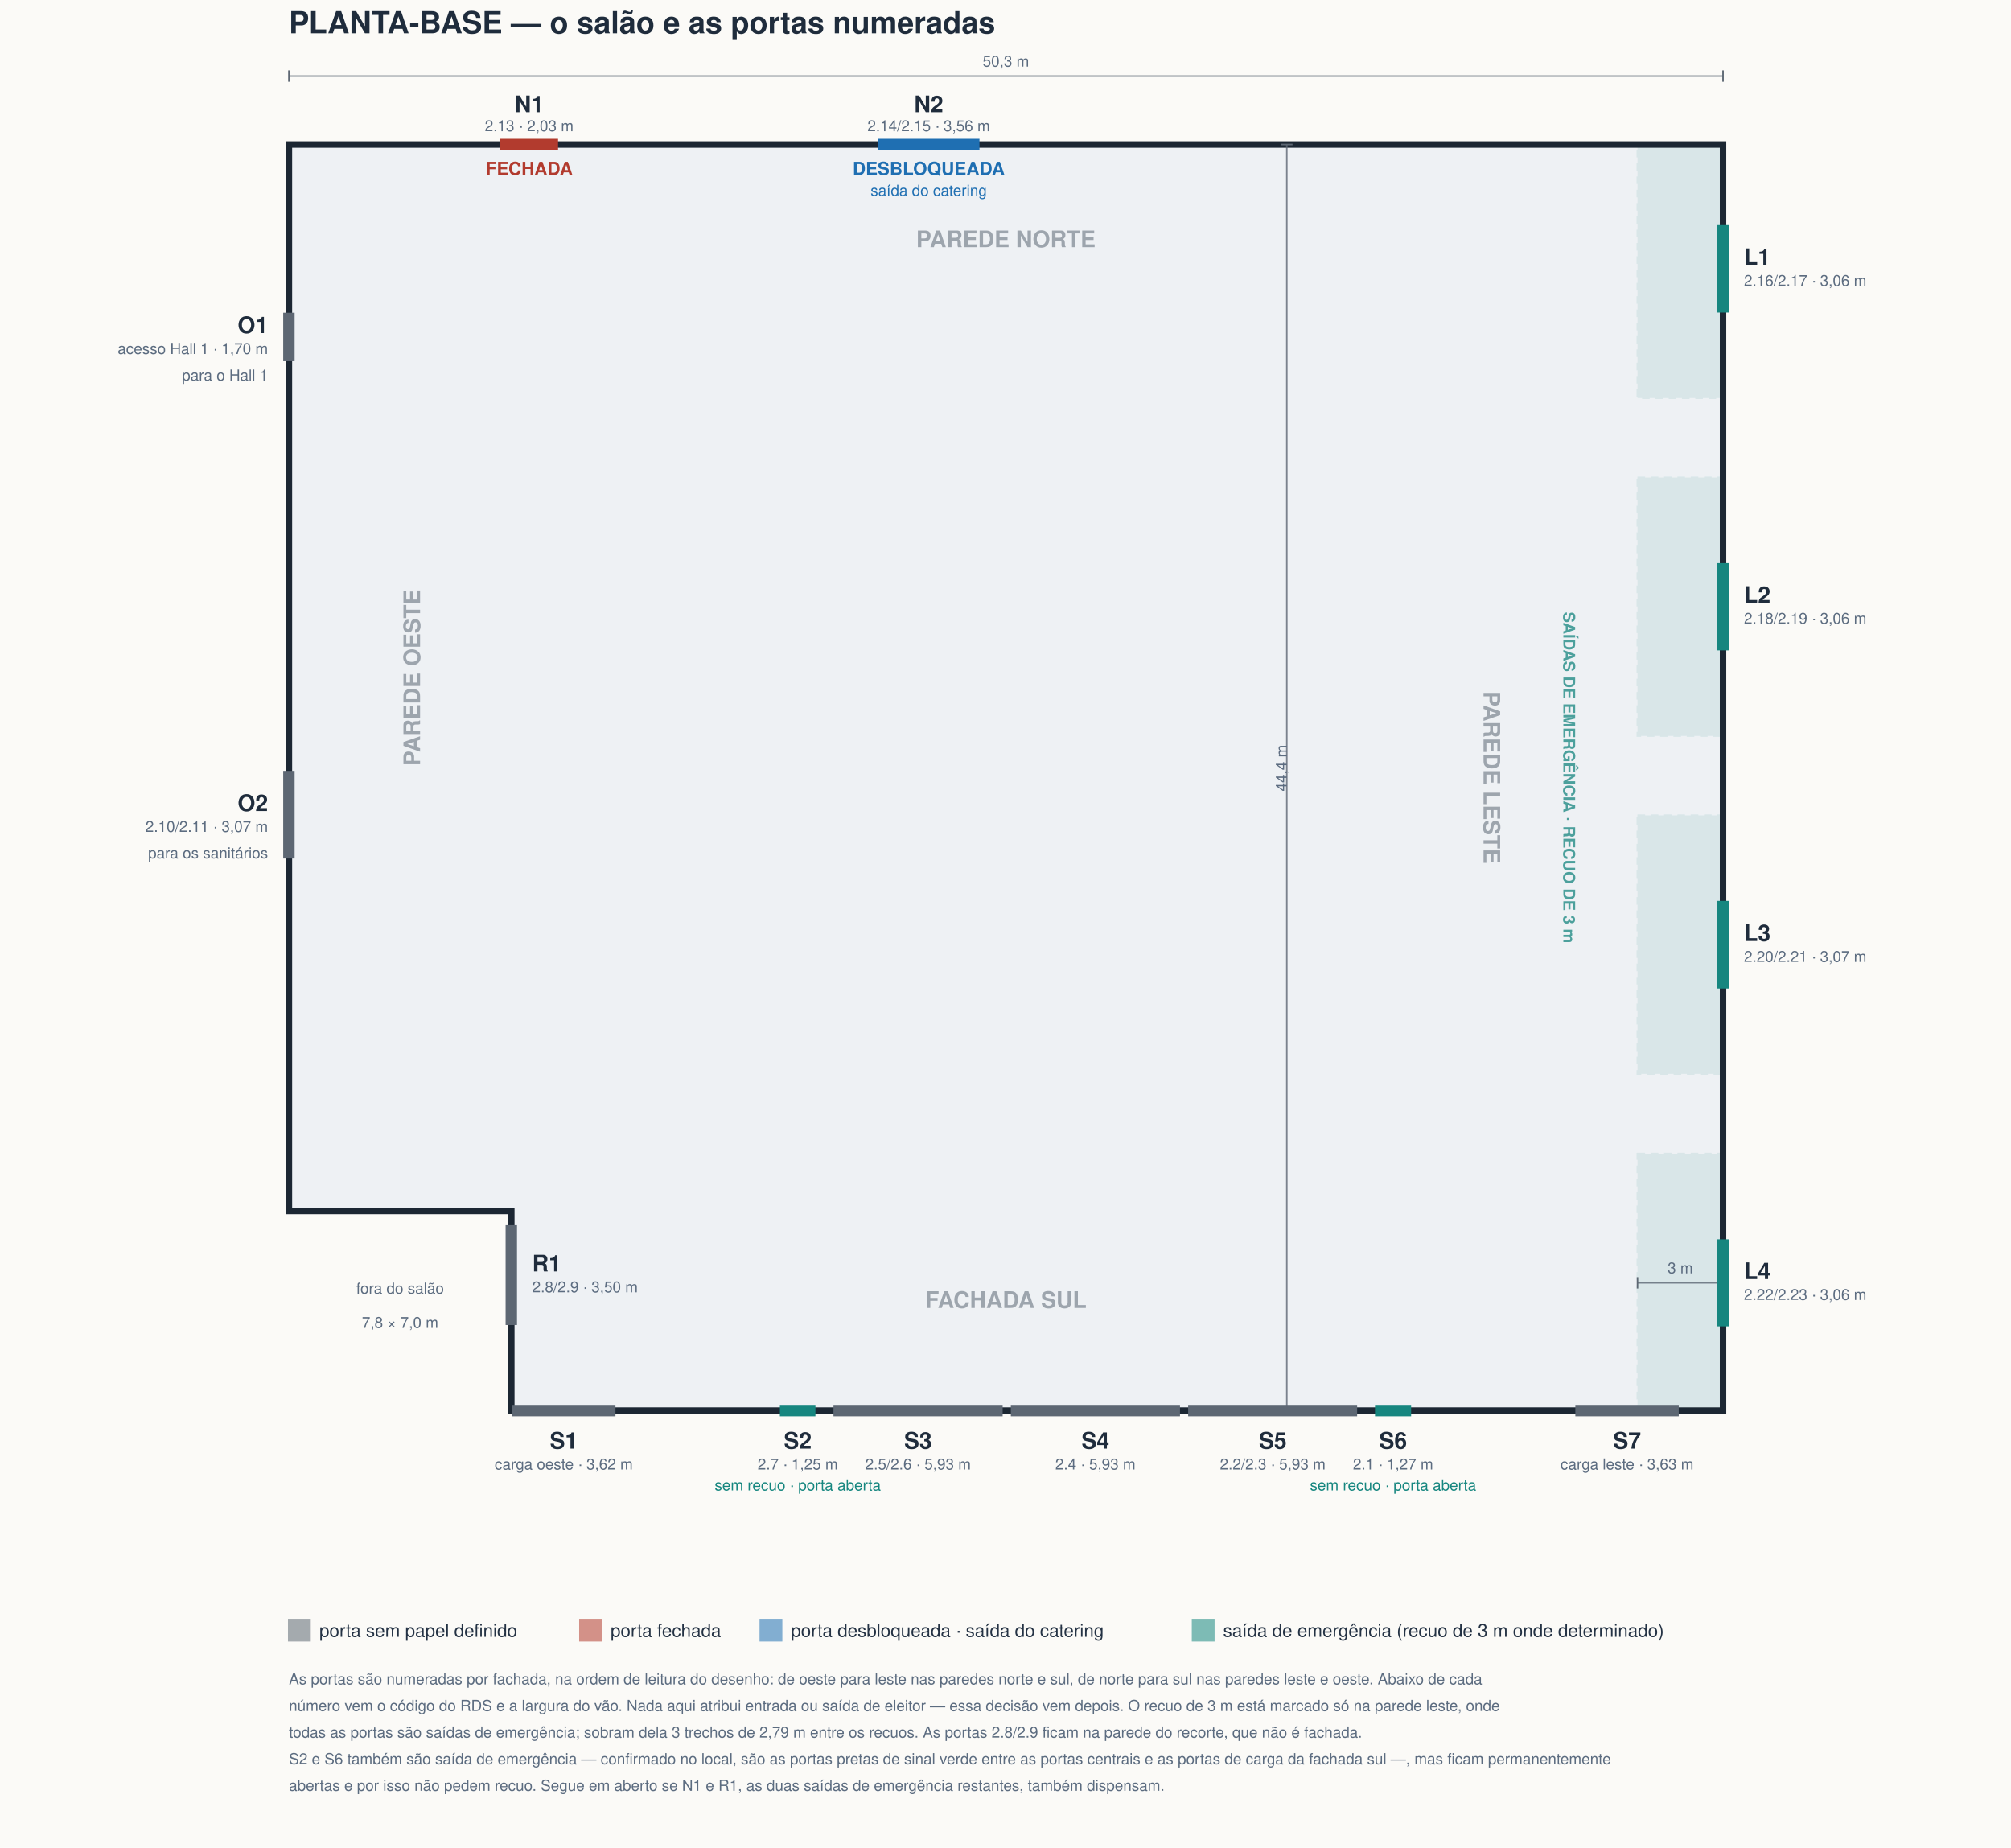
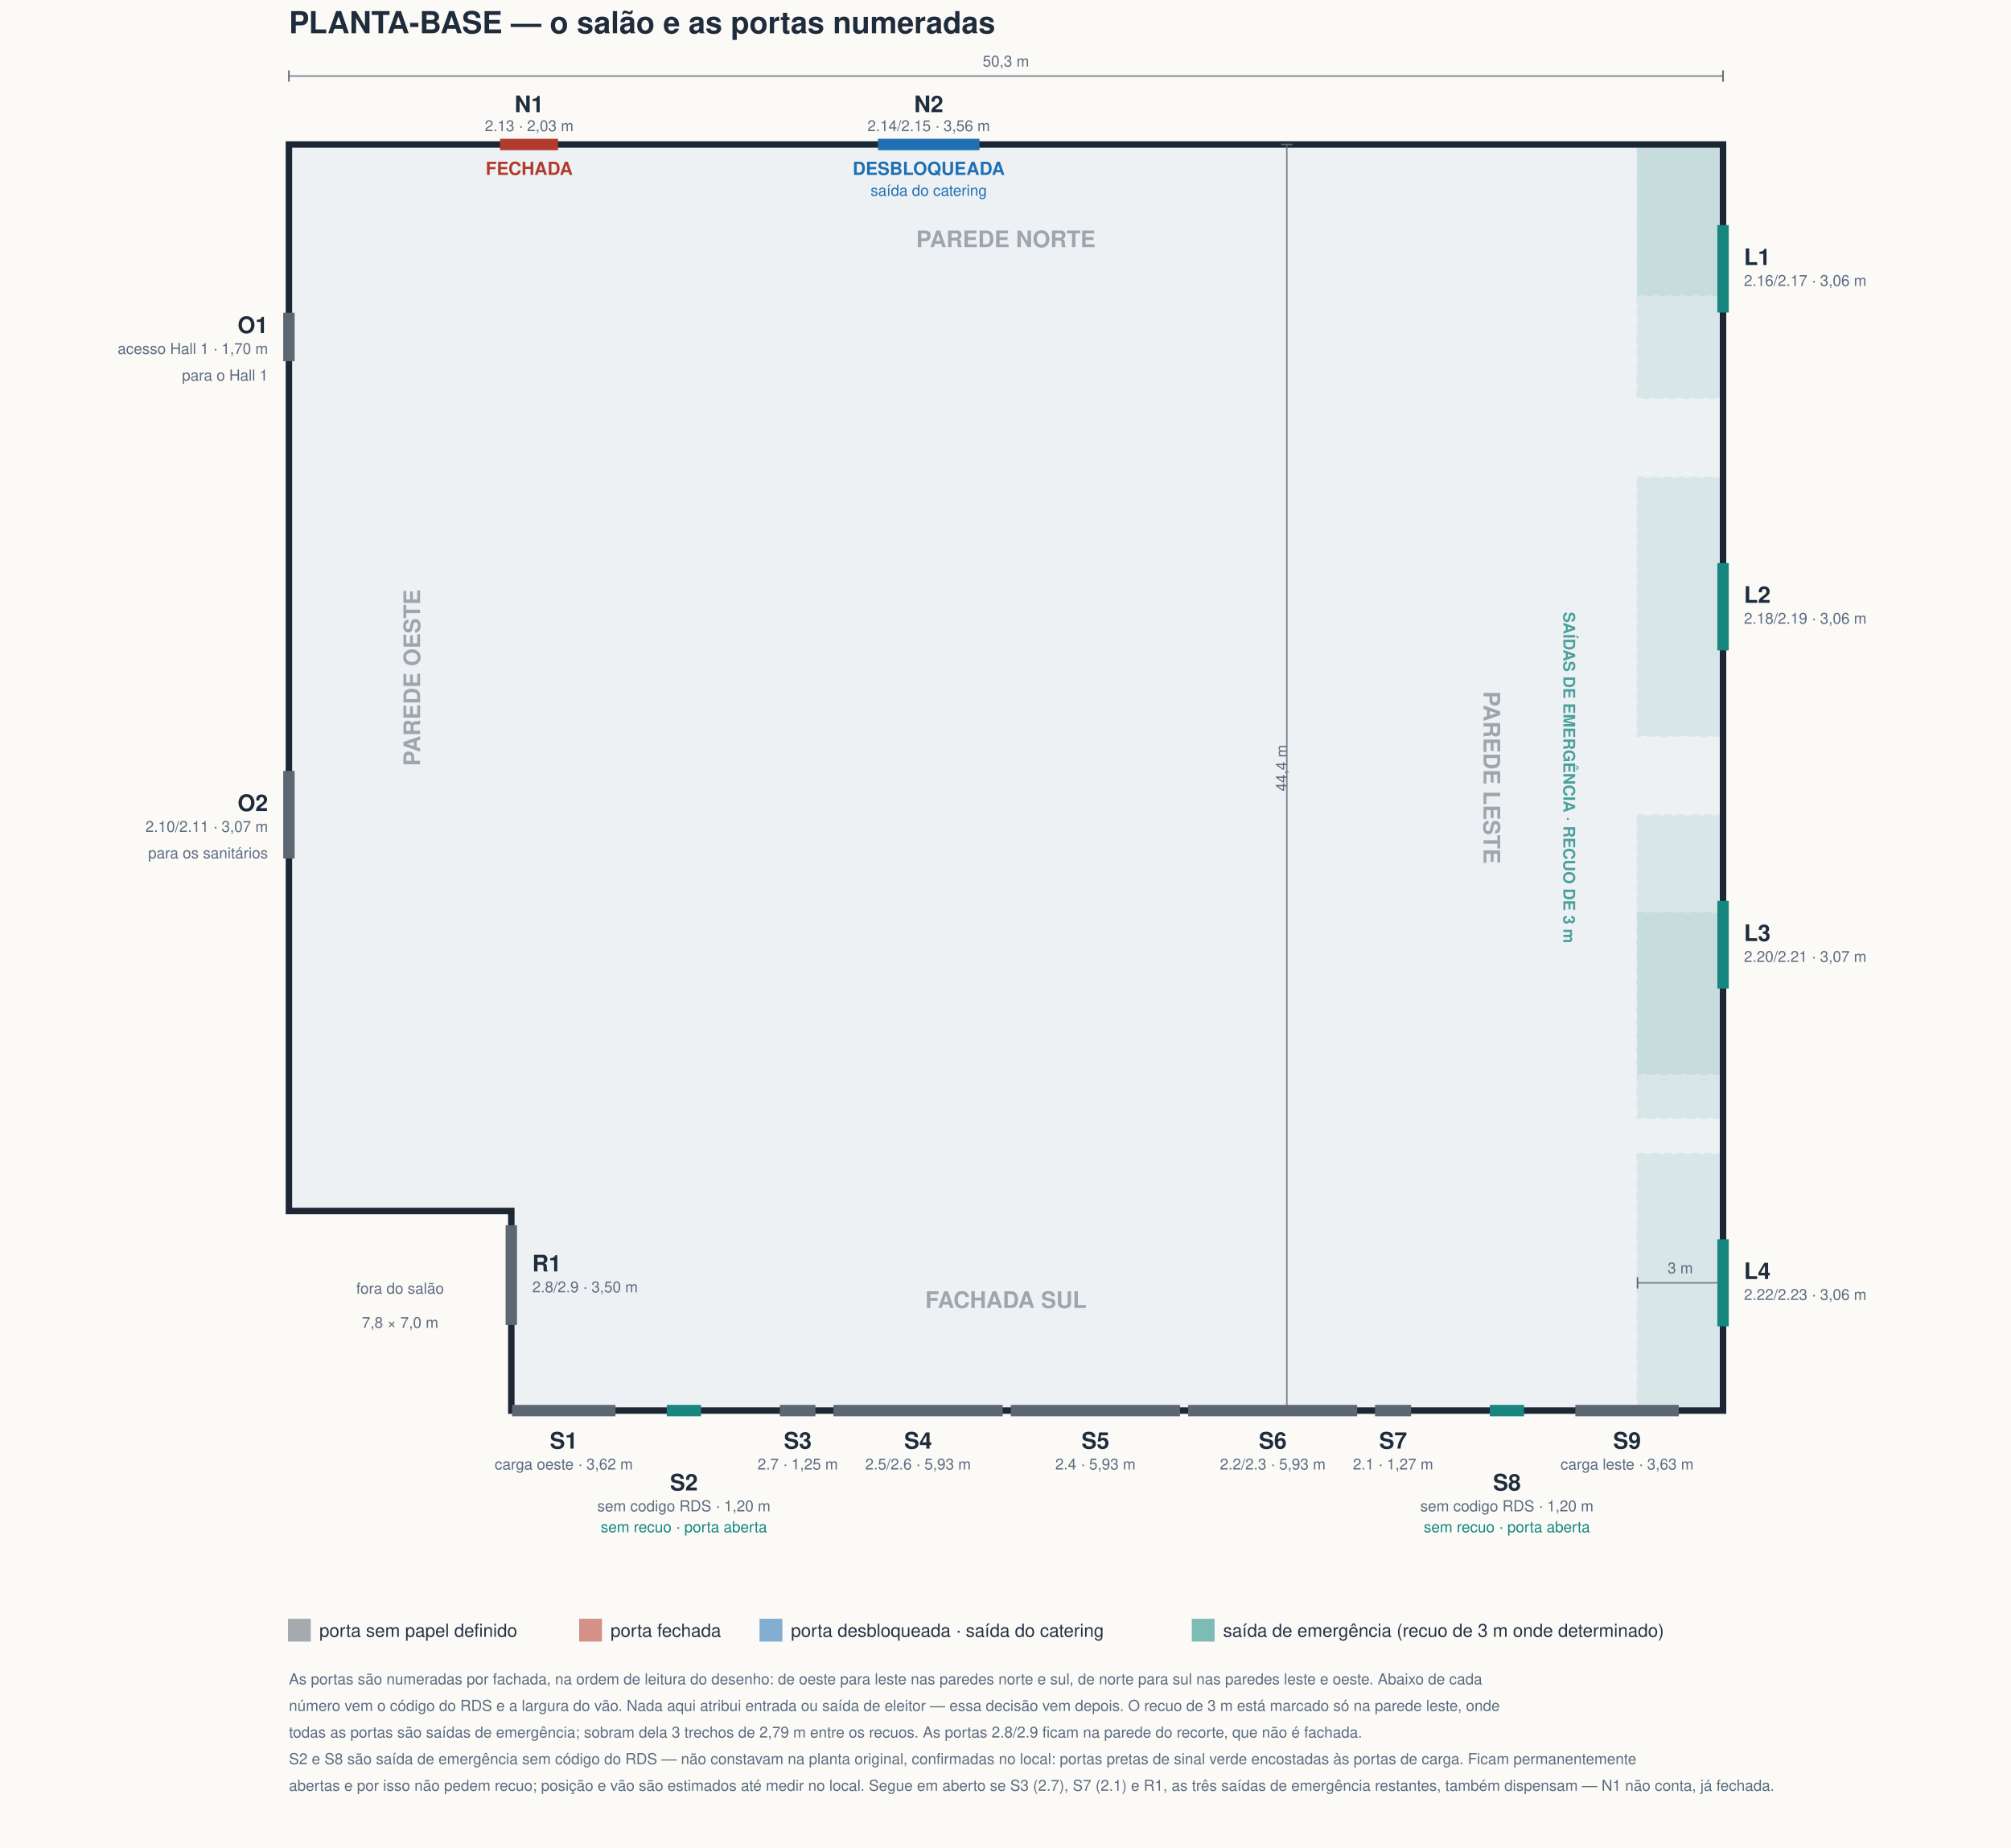
<svg xmlns="http://www.w3.org/2000/svg" viewBox="0 0 1058 972" width="1058" height="972" role="img" aria-label="Planta-base do Hall 2: o salão vazio, as portas numeradas por fachada e o recuo de 3 m da parede leste">
  <rect x="0" y="0" width="1058.5" height="972.0" fill="#fbfaf7" />
  <polygon points="269.0,742.0 906.5,742.0 906.5,76.0 152.0,76.0 152.0,637.0 269.0,637.0" fill="#eef1f4" />
  <rect x="861.5" y="76.0" width="45.0" height="133.4" fill="#16867f" opacity=".10" stroke="#16867f" stroke-width="1" stroke-dasharray="4 3" />
  <rect x="861.5" y="251.2" width="45.0" height="135.9" fill="#16867f" opacity=".10" stroke="#16867f" stroke-width="1" stroke-dasharray="4 3" />
  <rect x="861.5" y="428.9" width="45.0" height="136.0" fill="#16867f" opacity=".10" stroke="#16867f" stroke-width="1" stroke-dasharray="4 3" />
  <rect x="861.5" y="606.9" width="45.0" height="135.1" fill="#16867f" opacity=".10" stroke="#16867f" stroke-width="1" stroke-dasharray="4 3" />
+   <rect x="861.5" y="480.2" width="45.0" height="108.0" fill="#16867f" opacity=".10" stroke="#16867f" stroke-width="1" stroke-dasharray="4 3" />
+   <rect x="861.5" y="76.0" width="45.0" height="79.2" fill="#16867f" opacity=".10" stroke="#16867f" stroke-width="1" stroke-dasharray="4 3" />
  <path d="M861.5 674.8L906.5 674.8" stroke="#5d6773" stroke-width="0.8" opacity=".8" />
  <line x1="861.5" y1="671.8" x2="861.5" y2="677.8" stroke="#5d6773" stroke-width="0.8" />
  <line x1="906.5" y1="671.8" x2="906.5" y2="677.8" stroke="#5d6773" stroke-width="0.8" />
  <text x="884.0" y="669.8" font-family="ui-sans-serif,system-ui,'Segoe UI',Helvetica,Arial,sans-serif" font-size="8" fill="#5c6c80" text-anchor="middle">3 m</text>
  <polygon points="269.0,742.0 906.5,742.0 906.5,76.0 152.0,76.0 152.0,637.0 269.0,637.0" fill="none" stroke="#1c2733" stroke-width="3.4" />
  <line x1="263.1" y1="76.0" x2="293.6" y2="76.0" stroke="#b23b2e" stroke-width="6.0" stroke-linecap="butt" />
  <text x="278.4" y="59.0" font-family="ui-sans-serif,system-ui,'Segoe UI',Helvetica,Arial,sans-serif" font-size="12" font-weight="700" fill="#1f2c3c" text-anchor="middle">N1</text>
  <text x="278.4" y="69.0" font-family="ui-sans-serif,system-ui,'Segoe UI',Helvetica,Arial,sans-serif" font-size="8" fill="#5c6c80" text-anchor="middle">2.13 · 2,03 m</text>
  <line x1="461.9" y1="76.0" x2="515.3" y2="76.0" stroke="#1f6fb2" stroke-width="6.0" stroke-linecap="butt" />
  <text x="488.6" y="59.0" font-family="ui-sans-serif,system-ui,'Segoe UI',Helvetica,Arial,sans-serif" font-size="12" font-weight="700" fill="#1f2c3c" text-anchor="middle">N2</text>
  <text x="488.6" y="69.0" font-family="ui-sans-serif,system-ui,'Segoe UI',Helvetica,Arial,sans-serif" font-size="8" fill="#5c6c80" text-anchor="middle">2.14/2.15 · 3,56 m</text>
  <line x1="906.5" y1="164.4" x2="906.5" y2="118.4" stroke="#16867f" stroke-width="6.0" stroke-linecap="butt" />
  <text x="917.5" y="139.4" font-family="ui-sans-serif,system-ui,'Segoe UI',Helvetica,Arial,sans-serif" font-size="12" font-weight="700" fill="#1f2c3c" text-anchor="start">L1</text>
  <text x="917.5" y="150.4" font-family="ui-sans-serif,system-ui,'Segoe UI',Helvetica,Arial,sans-serif" font-size="8" fill="#5c6c80" text-anchor="start">2.16/2.17 · 3,06 m</text>
  <line x1="906.5" y1="342.1" x2="906.5" y2="296.2" stroke="#16867f" stroke-width="6.0" stroke-linecap="butt" />
  <text x="917.5" y="317.1" font-family="ui-sans-serif,system-ui,'Segoe UI',Helvetica,Arial,sans-serif" font-size="12" font-weight="700" fill="#1f2c3c" text-anchor="start">L2</text>
  <text x="917.5" y="328.1" font-family="ui-sans-serif,system-ui,'Segoe UI',Helvetica,Arial,sans-serif" font-size="8" fill="#5c6c80" text-anchor="start">2.18/2.19 · 3,06 m</text>
  <line x1="906.5" y1="520.0" x2="906.5" y2="473.9" stroke="#16867f" stroke-width="6.0" stroke-linecap="butt" />
  <text x="917.5" y="495.0" font-family="ui-sans-serif,system-ui,'Segoe UI',Helvetica,Arial,sans-serif" font-size="12" font-weight="700" fill="#1f2c3c" text-anchor="start">L3</text>
  <text x="917.5" y="506.0" font-family="ui-sans-serif,system-ui,'Segoe UI',Helvetica,Arial,sans-serif" font-size="8" fill="#5c6c80" text-anchor="start">2.20/2.21 · 3,07 m</text>
  <line x1="906.5" y1="697.7" x2="906.5" y2="651.9" stroke="#16867f" stroke-width="6.0" stroke-linecap="butt" />
  <text x="917.5" y="672.8" font-family="ui-sans-serif,system-ui,'Segoe UI',Helvetica,Arial,sans-serif" font-size="12" font-weight="700" fill="#1f2c3c" text-anchor="start">L4</text>
  <text x="917.5" y="683.8" font-family="ui-sans-serif,system-ui,'Segoe UI',Helvetica,Arial,sans-serif" font-size="8" fill="#5c6c80" text-anchor="start">2.22/2.23 · 3,06 m</text>
  <line x1="269.4" y1="742.0" x2="323.8" y2="742.0" stroke="#5d6773" stroke-width="6.0" stroke-linecap="butt" />
  <text x="296.6" y="762.0" font-family="ui-sans-serif,system-ui,'Segoe UI',Helvetica,Arial,sans-serif" font-size="12" font-weight="700" fill="#1f2c3c" text-anchor="middle">S1</text>
  <text x="296.6" y="773.0" font-family="ui-sans-serif,system-ui,'Segoe UI',Helvetica,Arial,sans-serif" font-size="8" fill="#5c6c80" text-anchor="middle">carga oeste · 3,62 m</text>
-   <line x1="410.3" y1="742.0" x2="429.0" y2="742.0" stroke="#16867f" stroke-width="6.0" stroke-linecap="butt" />
-   <text x="419.7" y="762.0" font-family="ui-sans-serif,system-ui,'Segoe UI',Helvetica,Arial,sans-serif" font-size="12" font-weight="700" fill="#1f2c3c" text-anchor="middle">S2</text>
+   <line x1="350.8" y1="742.0" x2="368.8" y2="742.0" stroke="#16867f" stroke-width="6.0" stroke-linecap="butt" />
+   <text x="359.8" y="784.0" font-family="ui-sans-serif,system-ui,'Segoe UI',Helvetica,Arial,sans-serif" font-size="12" font-weight="700" fill="#1f2c3c" text-anchor="middle">S2</text>
+   <text x="359.8" y="795.0" font-family="ui-sans-serif,system-ui,'Segoe UI',Helvetica,Arial,sans-serif" font-size="8" fill="#5c6c80" text-anchor="middle">sem codigo RDS · 1,20 m</text>
+   <line x1="410.3" y1="742.0" x2="429.0" y2="742.0" stroke="#5d6773" stroke-width="6.0" stroke-linecap="butt" />
+   <text x="419.7" y="762.0" font-family="ui-sans-serif,system-ui,'Segoe UI',Helvetica,Arial,sans-serif" font-size="12" font-weight="700" fill="#1f2c3c" text-anchor="middle">S3</text>
  <text x="419.7" y="773.0" font-family="ui-sans-serif,system-ui,'Segoe UI',Helvetica,Arial,sans-serif" font-size="8" fill="#5c6c80" text-anchor="middle">2.7 · 1,25 m</text>
  <line x1="438.5" y1="742.0" x2="527.5" y2="742.0" stroke="#5d6773" stroke-width="6.0" stroke-linecap="butt" />
-   <text x="483.0" y="762.0" font-family="ui-sans-serif,system-ui,'Segoe UI',Helvetica,Arial,sans-serif" font-size="12" font-weight="700" fill="#1f2c3c" text-anchor="middle">S3</text>
+   <text x="483.0" y="762.0" font-family="ui-sans-serif,system-ui,'Segoe UI',Helvetica,Arial,sans-serif" font-size="12" font-weight="700" fill="#1f2c3c" text-anchor="middle">S4</text>
  <text x="483.0" y="773.0" font-family="ui-sans-serif,system-ui,'Segoe UI',Helvetica,Arial,sans-serif" font-size="8" fill="#5c6c80" text-anchor="middle">2.5/2.6 · 5,93 m</text>
  <line x1="531.8" y1="742.0" x2="620.8" y2="742.0" stroke="#5d6773" stroke-width="6.0" stroke-linecap="butt" />
-   <text x="576.3" y="762.0" font-family="ui-sans-serif,system-ui,'Segoe UI',Helvetica,Arial,sans-serif" font-size="12" font-weight="700" fill="#1f2c3c" text-anchor="middle">S4</text>
+   <text x="576.3" y="762.0" font-family="ui-sans-serif,system-ui,'Segoe UI',Helvetica,Arial,sans-serif" font-size="12" font-weight="700" fill="#1f2c3c" text-anchor="middle">S5</text>
  <text x="576.3" y="773.0" font-family="ui-sans-serif,system-ui,'Segoe UI',Helvetica,Arial,sans-serif" font-size="8" fill="#5c6c80" text-anchor="middle">2.4 · 5,93 m</text>
  <line x1="625.1" y1="742.0" x2="714.0" y2="742.0" stroke="#5d6773" stroke-width="6.0" stroke-linecap="butt" />
-   <text x="669.6" y="762.0" font-family="ui-sans-serif,system-ui,'Segoe UI',Helvetica,Arial,sans-serif" font-size="12" font-weight="700" fill="#1f2c3c" text-anchor="middle">S5</text>
+   <text x="669.6" y="762.0" font-family="ui-sans-serif,system-ui,'Segoe UI',Helvetica,Arial,sans-serif" font-size="12" font-weight="700" fill="#1f2c3c" text-anchor="middle">S6</text>
  <text x="669.6" y="773.0" font-family="ui-sans-serif,system-ui,'Segoe UI',Helvetica,Arial,sans-serif" font-size="8" fill="#5c6c80" text-anchor="middle">2.2/2.3 · 5,93 m</text>
-   <line x1="723.4" y1="742.0" x2="742.4" y2="742.0" stroke="#16867f" stroke-width="6.0" stroke-linecap="butt" />
-   <text x="732.9" y="762.0" font-family="ui-sans-serif,system-ui,'Segoe UI',Helvetica,Arial,sans-serif" font-size="12" font-weight="700" fill="#1f2c3c" text-anchor="middle">S6</text>
+   <line x1="723.4" y1="742.0" x2="742.4" y2="742.0" stroke="#5d6773" stroke-width="6.0" stroke-linecap="butt" />
+   <text x="732.9" y="762.0" font-family="ui-sans-serif,system-ui,'Segoe UI',Helvetica,Arial,sans-serif" font-size="12" font-weight="700" fill="#1f2c3c" text-anchor="middle">S7</text>
  <text x="732.9" y="773.0" font-family="ui-sans-serif,system-ui,'Segoe UI',Helvetica,Arial,sans-serif" font-size="8" fill="#5c6c80" text-anchor="middle">2.1 · 1,27 m</text>
+   <line x1="783.8" y1="742.0" x2="801.8" y2="742.0" stroke="#16867f" stroke-width="6.0" stroke-linecap="butt" />
+   <text x="792.8" y="784.0" font-family="ui-sans-serif,system-ui,'Segoe UI',Helvetica,Arial,sans-serif" font-size="12" font-weight="700" fill="#1f2c3c" text-anchor="middle">S8</text>
+   <text x="792.8" y="795.0" font-family="ui-sans-serif,system-ui,'Segoe UI',Helvetica,Arial,sans-serif" font-size="8" fill="#5c6c80" text-anchor="middle">sem codigo RDS · 1,20 m</text>
  <line x1="828.8" y1="742.0" x2="883.2" y2="742.0" stroke="#5d6773" stroke-width="6.0" stroke-linecap="butt" />
-   <text x="856.0" y="762.0" font-family="ui-sans-serif,system-ui,'Segoe UI',Helvetica,Arial,sans-serif" font-size="12" font-weight="700" fill="#1f2c3c" text-anchor="middle">S7</text>
+   <text x="856.0" y="762.0" font-family="ui-sans-serif,system-ui,'Segoe UI',Helvetica,Arial,sans-serif" font-size="12" font-weight="700" fill="#1f2c3c" text-anchor="middle">S9</text>
  <text x="856.0" y="773.0" font-family="ui-sans-serif,system-ui,'Segoe UI',Helvetica,Arial,sans-serif" font-size="8" fill="#5c6c80" text-anchor="middle">carga leste · 3,63 m</text>
  <line x1="152.0" y1="190.0" x2="152.0" y2="164.5" stroke="#5d6773" stroke-width="6.0" stroke-linecap="butt" />
  <text x="141.0" y="175.2" font-family="ui-sans-serif,system-ui,'Segoe UI',Helvetica,Arial,sans-serif" font-size="12" font-weight="700" fill="#1f2c3c" text-anchor="end">O1</text>
  <text x="141.0" y="186.2" font-family="ui-sans-serif,system-ui,'Segoe UI',Helvetica,Arial,sans-serif" font-size="8" fill="#5c6c80" text-anchor="end">acesso Hall 1 · 1,70 m</text>
  <line x1="152.0" y1="451.6" x2="152.0" y2="405.5" stroke="#5d6773" stroke-width="6.0" stroke-linecap="butt" />
  <text x="141.0" y="426.6" font-family="ui-sans-serif,system-ui,'Segoe UI',Helvetica,Arial,sans-serif" font-size="12" font-weight="700" fill="#1f2c3c" text-anchor="end">O2</text>
  <text x="141.0" y="437.6" font-family="ui-sans-serif,system-ui,'Segoe UI',Helvetica,Arial,sans-serif" font-size="8" fill="#5c6c80" text-anchor="end">2.10/2.11 · 3,07 m</text>
  <line x1="269.0" y1="697.0" x2="269.0" y2="644.5" stroke="#5d6773" stroke-width="6.0" stroke-linecap="butt" />
  <text x="280.0" y="668.8" font-family="ui-sans-serif,system-ui,'Segoe UI',Helvetica,Arial,sans-serif" font-size="12" font-weight="700" fill="#1f2c3c" text-anchor="start">R1</text>
  <text x="280.0" y="679.8" font-family="ui-sans-serif,system-ui,'Segoe UI',Helvetica,Arial,sans-serif" font-size="8" fill="#5c6c80" text-anchor="start">2.8/2.9 · 3,50 m</text>
  <text x="278.4" y="92.0" font-family="ui-sans-serif,system-ui,'Segoe UI',Helvetica,Arial,sans-serif" font-size="9.5" font-weight="700" fill="#b23b2e" text-anchor="middle">FECHADA</text>
  <text x="488.6" y="92.0" font-family="ui-sans-serif,system-ui,'Segoe UI',Helvetica,Arial,sans-serif" font-size="9.5" font-weight="700" fill="#1f6fb2" text-anchor="middle">DESBLOQUEADA</text>
  <text x="488.6" y="103.0" font-family="ui-sans-serif,system-ui,'Segoe UI',Helvetica,Arial,sans-serif" font-size="8" fill="#1f6fb2" text-anchor="middle">saída do catering</text>
  <text x="822.5" y="409.0" font-family="ui-sans-serif,system-ui,'Segoe UI',Helvetica,Arial,sans-serif" font-size="8.5" font-weight="700" fill="#16867f" opacity=".75" text-anchor="middle" transform="rotate(90 822.5 409.0)">SAÍDAS DE EMERGÊNCIA · RECUO DE 3 m</text>
-   <text x="419.7" y="784.0" font-family="ui-sans-serif,system-ui,'Segoe UI',Helvetica,Arial,sans-serif" font-size="8" fill="#16867f" text-anchor="middle">sem recuo · porta aberta</text>
-   <text x="732.9" y="784.0" font-family="ui-sans-serif,system-ui,'Segoe UI',Helvetica,Arial,sans-serif" font-size="8" fill="#16867f" text-anchor="middle">sem recuo · porta aberta</text>
+   <text x="359.8" y="806.0" font-family="ui-sans-serif,system-ui,'Segoe UI',Helvetica,Arial,sans-serif" font-size="8" fill="#16867f" text-anchor="middle">sem recuo · porta aberta</text>
+   <text x="792.8" y="806.0" font-family="ui-sans-serif,system-ui,'Segoe UI',Helvetica,Arial,sans-serif" font-size="8" fill="#16867f" text-anchor="middle">sem recuo · porta aberta</text>
  <text x="141.0" y="200.2" font-family="ui-sans-serif,system-ui,'Segoe UI',Helvetica,Arial,sans-serif" font-size="8" fill="#5c6c80" text-anchor="end">para o Hall 1</text>
  <text x="141.0" y="451.5" font-family="ui-sans-serif,system-ui,'Segoe UI',Helvetica,Arial,sans-serif" font-size="8" fill="#5c6c80" text-anchor="end">para os sanitários</text>
  <text x="529.2" y="130.0" font-family="ui-sans-serif,system-ui,'Segoe UI',Helvetica,Arial,sans-serif" font-size="12" font-weight="700" fill="#243244" opacity=".4" text-anchor="middle">PAREDE NORTE</text>
  <text x="529.2" y="688.0" font-family="ui-sans-serif,system-ui,'Segoe UI',Helvetica,Arial,sans-serif" font-size="12" font-weight="700" fill="#243244" opacity=".4" text-anchor="middle">FACHADA SUL</text>
  <text x="221.0" y="356.5" font-family="ui-sans-serif,system-ui,'Segoe UI',Helvetica,Arial,sans-serif" font-size="12" font-weight="700" fill="#243244" opacity=".4" text-anchor="middle" transform="rotate(-90 221.0 356.5)">PAREDE OESTE</text>
  <text x="780.5" y="409.0" font-family="ui-sans-serif,system-ui,'Segoe UI',Helvetica,Arial,sans-serif" font-size="12" font-weight="700" fill="#243244" opacity=".4" text-anchor="middle" transform="rotate(90 780.5 409.0)">PAREDE LESTE</text>
  <text x="210.5" y="680.5" font-family="ui-sans-serif,system-ui,'Segoe UI',Helvetica,Arial,sans-serif" font-size="8" fill="#5c6c80" text-anchor="middle">fora do salão</text>
  <text x="210.5" y="698.5" font-family="ui-sans-serif,system-ui,'Segoe UI',Helvetica,Arial,sans-serif" font-size="8" fill="#5c6c80" text-anchor="middle">7,8 × 7,0 m</text>
  <path d="M152.0 40.0L906.5 40.0" stroke="#5d6773" stroke-width="0.8" opacity=".8" />
  <line x1="152.0" y1="37.0" x2="152.0" y2="43.0" stroke="#5d6773" stroke-width="0.8" />
  <line x1="906.5" y1="37.0" x2="906.5" y2="43.0" stroke="#5d6773" stroke-width="0.8" />
  <text x="529.2" y="35.0" font-family="ui-sans-serif,system-ui,'Segoe UI',Helvetica,Arial,sans-serif" font-size="8" fill="#5c6c80" text-anchor="middle">50,3 m</text>
  <path d="M677.0 742.0L677.0 76.0" stroke="#5d6773" stroke-width="0.8" opacity=".8" />
  <line x1="674.0" y1="742.0" x2="680.0" y2="742.0" stroke="#5d6773" stroke-width="0.8" />
  <line x1="674.0" y1="76.0" x2="680.0" y2="76.0" stroke="#5d6773" stroke-width="0.8" />
  <text x="677.0" y="404.0" font-family="ui-sans-serif,system-ui,'Segoe UI',Helvetica,Arial,sans-serif" font-size="8" fill="#5c6c80" text-anchor="middle" transform="rotate(-90 677.0 404.0)">44,4 m</text>
  <text x="152.0" y="17.5" font-family="ui-sans-serif,system-ui,'Segoe UI',Helvetica,Arial,sans-serif" font-size="16" font-weight="700" fill="#1f2c3c" text-anchor="start">PLANTA-BASE — o salão e as portas numeradas</text>
  <rect x="152" y="852.0" width="11" height="11" fill="#5d6773" opacity=".55" stroke="#5d6773" />
  <text x="168" y="861.0" font-family="ui-sans-serif,system-ui,'Segoe UI',Helvetica,Arial,sans-serif" font-size="9.5" fill="#243244">porta sem papel definido</text>
  <rect x="305.2" y="852.0" width="11" height="11" fill="#b23b2e" opacity=".55" stroke="#b23b2e" />
  <text x="321.2" y="861.0" font-family="ui-sans-serif,system-ui,'Segoe UI',Helvetica,Arial,sans-serif" font-size="9.5" fill="#243244">porta fechada</text>
  <rect x="400.1" y="852.0" width="11" height="11" fill="#1f6fb2" opacity=".55" stroke="#1f6fb2" />
  <text x="416.1" y="861.0" font-family="ui-sans-serif,system-ui,'Segoe UI',Helvetica,Arial,sans-serif" font-size="9.5" fill="#243244">porta desbloqueada · saída do catering</text>
  <rect x="627.5" y="852.0" width="11" height="11" fill="#16867f" opacity=".55" stroke="#16867f" />
  <text x="643.5" y="861.0" font-family="ui-sans-serif,system-ui,'Segoe UI',Helvetica,Arial,sans-serif" font-size="9.5" fill="#243244">saída de emergência (recuo de 3 m onde determinado)</text>
  <text x="152" y="886.0" font-family="ui-sans-serif,system-ui,'Segoe UI',Helvetica,Arial,sans-serif" font-size="8" fill="#5c6c80">As portas são numeradas por fachada, na ordem de leitura do desenho: de oeste para leste nas paredes norte e sul, de norte para sul nas paredes leste e oeste. Abaixo de cada</text>
  <text x="152" y="900.0" font-family="ui-sans-serif,system-ui,'Segoe UI',Helvetica,Arial,sans-serif" font-size="8" fill="#5c6c80">número vem o código do RDS e a largura do vão. Nada aqui atribui entrada ou saída de eleitor — essa decisão vem depois. O recuo de 3 m está marcado só na parede leste, onde</text>
  <text x="152" y="914.0" font-family="ui-sans-serif,system-ui,'Segoe UI',Helvetica,Arial,sans-serif" font-size="8" fill="#5c6c80">todas as portas são saídas de emergência; sobram dela 3 trechos de 2,79 m entre os recuos. As portas 2.8/2.9 ficam na parede do recorte, que não é fachada.</text>
-   <text x="152" y="928.0" font-family="ui-sans-serif,system-ui,'Segoe UI',Helvetica,Arial,sans-serif" font-size="8" fill="#5c6c80">S2 e S6 também são saída de emergência — confirmado no local, são as portas pretas de sinal verde entre as portas centrais e as portas de carga da fachada sul —, mas ficam permanentemente</text>
-   <text x="152" y="942.0" font-family="ui-sans-serif,system-ui,'Segoe UI',Helvetica,Arial,sans-serif" font-size="8" fill="#5c6c80">abertas e por isso não pedem recuo. Segue em aberto se N1 e R1, as duas saídas de emergência restantes, também dispensam.</text>
+   <text x="152" y="928.0" font-family="ui-sans-serif,system-ui,'Segoe UI',Helvetica,Arial,sans-serif" font-size="8" fill="#5c6c80">S2 e S8 são saída de emergência sem código do RDS — não constavam na planta original, confirmadas no local: portas pretas de sinal verde encostadas às portas de carga. Ficam permanentemente</text>
+   <text x="152" y="942.0" font-family="ui-sans-serif,system-ui,'Segoe UI',Helvetica,Arial,sans-serif" font-size="8" fill="#5c6c80">abertas e por isso não pedem recuo; posição e vão são estimados até medir no local. Segue em aberto se S3 (2.7), S7 (2.1) e R1, as três saídas de emergência restantes, também dispensam — N1 não conta, já fechada.</text>
</svg>
